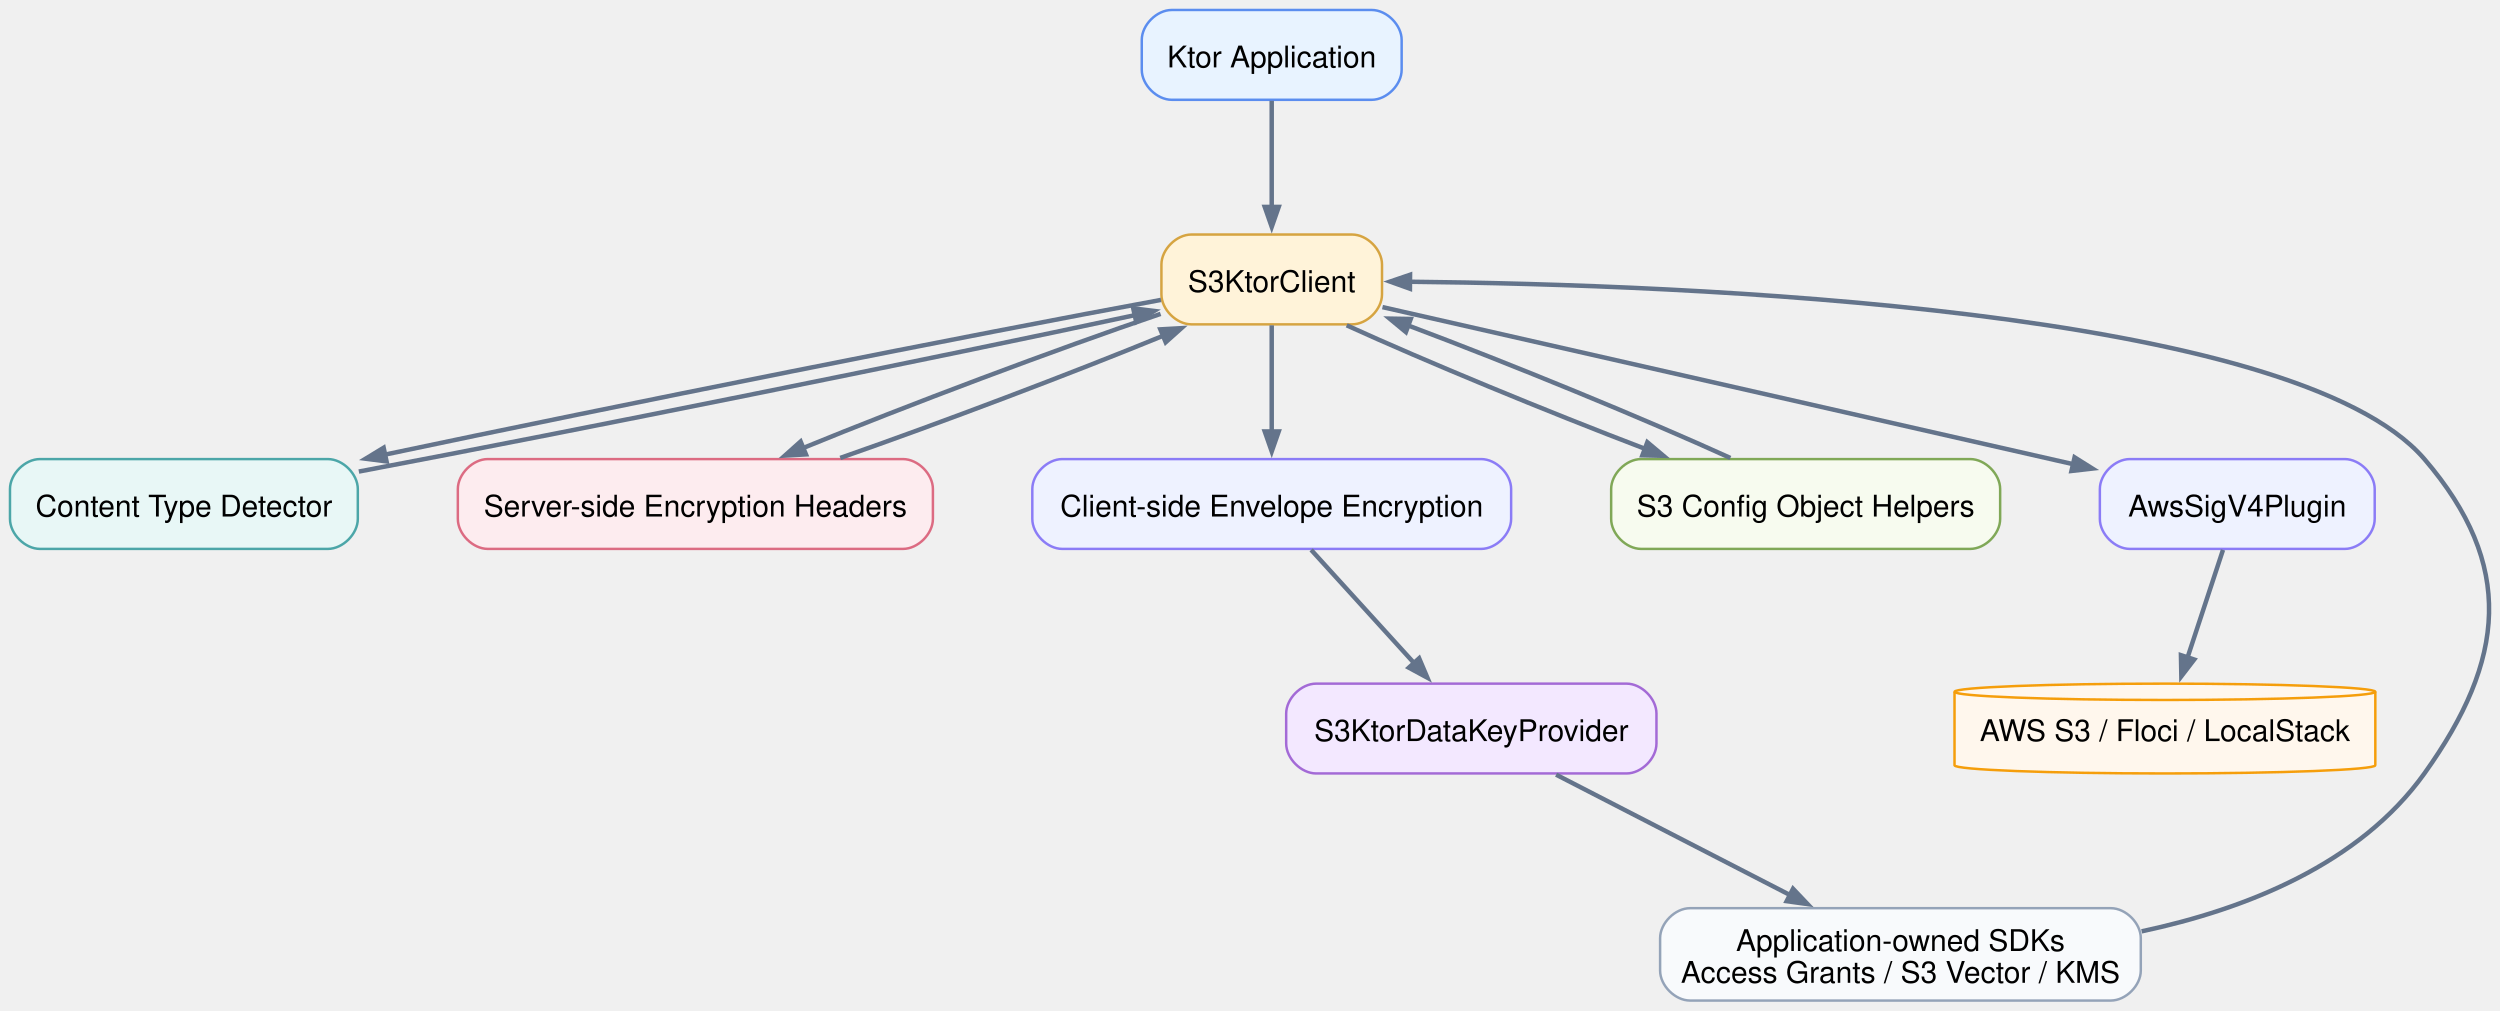
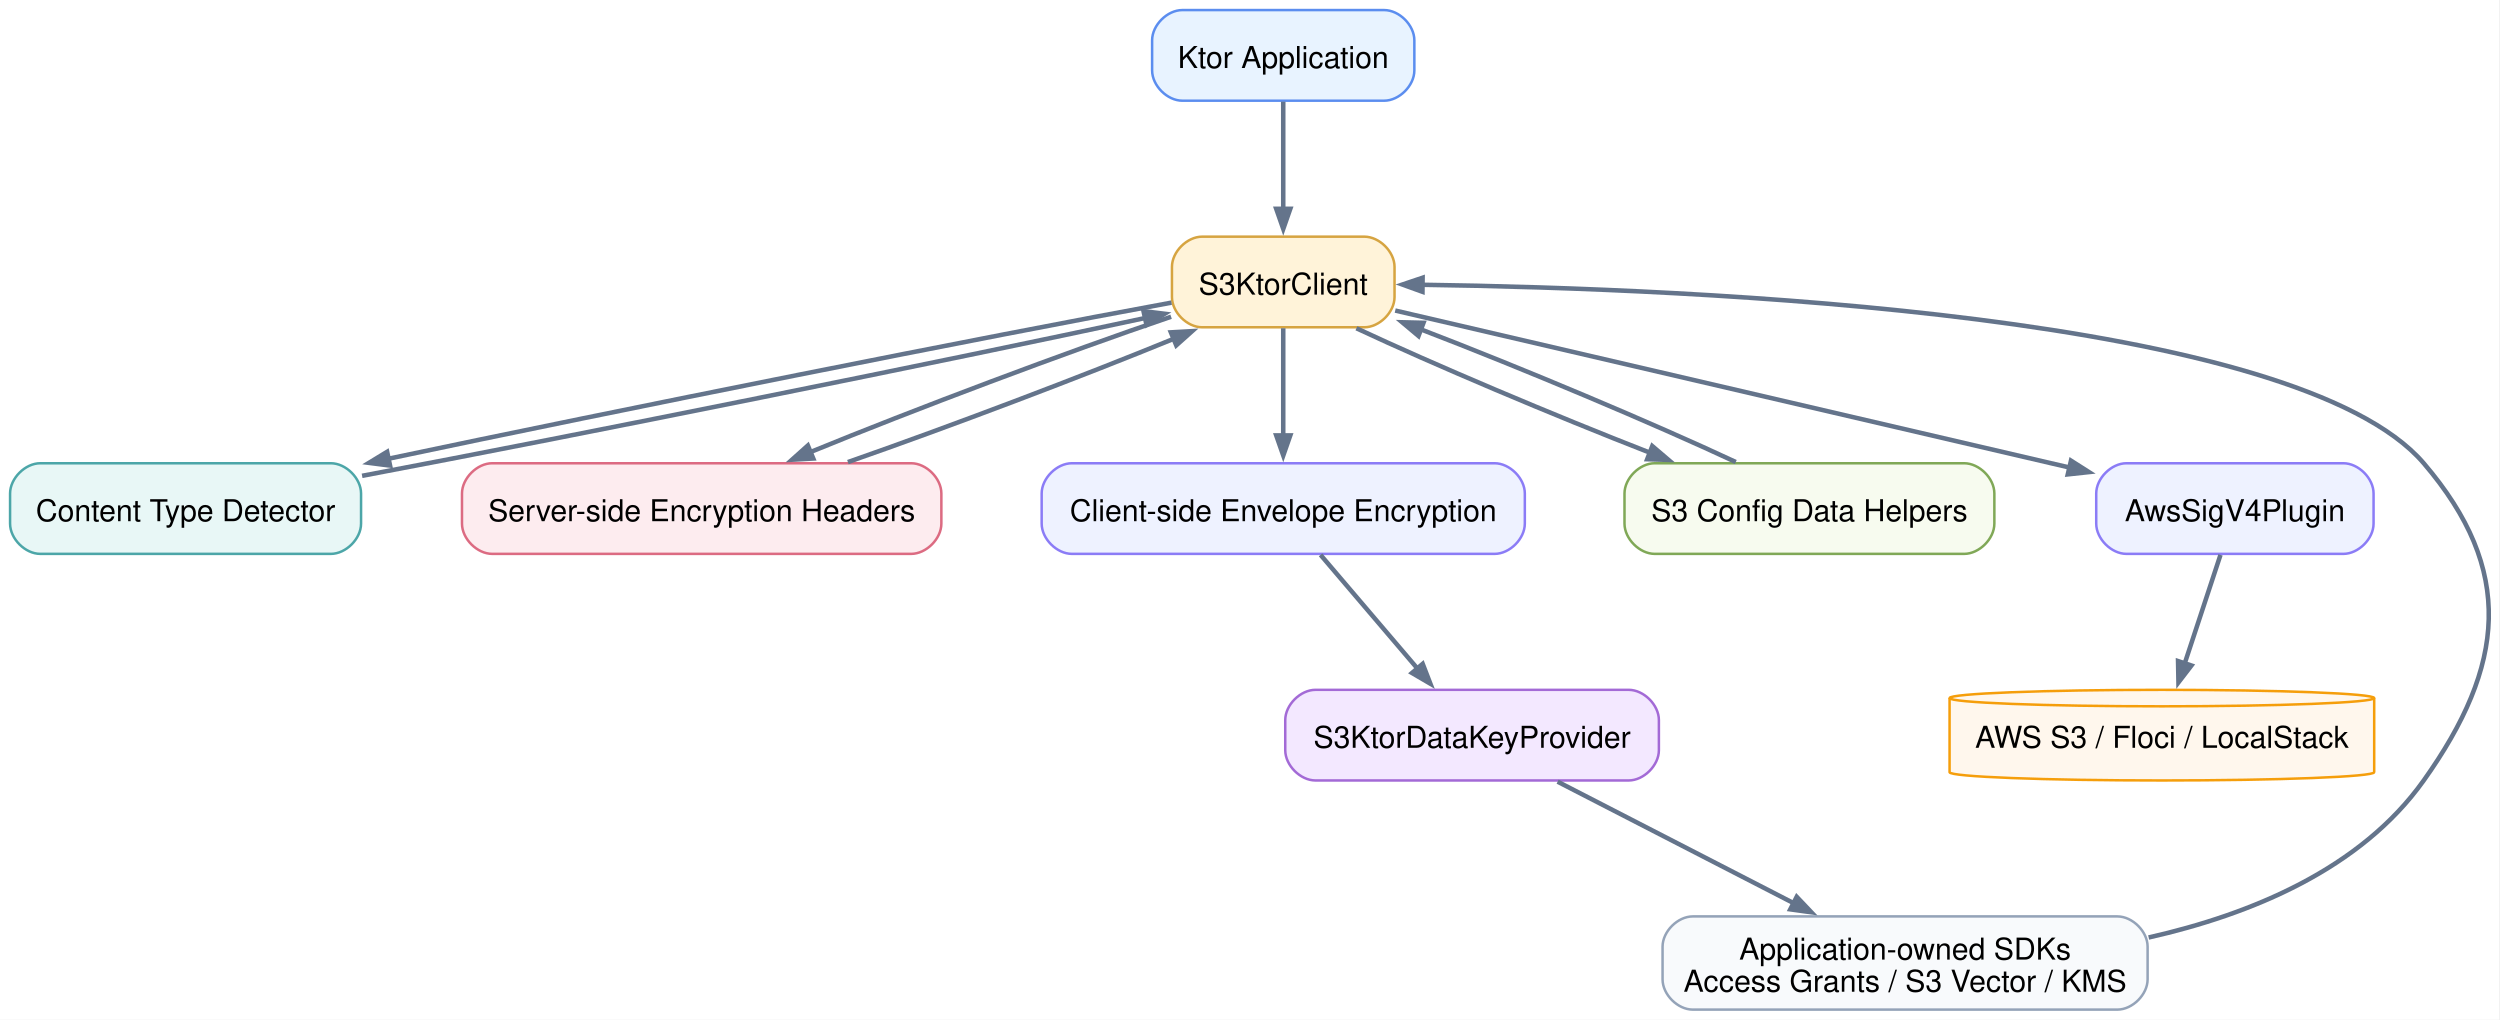
- <svg xmlns="http://www.w3.org/2000/svg" width="1002pt" height="405pt" viewBox="0.00 0.00 1002.00 405.00">
+ <svg xmlns="http://www.w3.org/2000/svg" width="993pt" height="405pt" viewBox="0.00 0.00 993.00 405.00">
  <g id="graph0" class="graph" transform="scale(1 1) rotate(0) translate(4 401.02)">
+     <polygon fill="#ffffff" stroke="none" points="-4,4 -4,-401.02 988.65,-401.02 988.65,4 -4,4" />
    <g id="node1" class="node">
      <path fill="#e8f3ff" stroke="#5b8def" d="M545.78,-397.02C545.78,-397.02 465.62,-397.02 465.62,-397.02 459.62,-397.02 453.62,-391.02 453.62,-385.02 453.62,-385.02 453.62,-373.02 453.62,-373.02 453.62,-367.02 459.62,-361.02 465.62,-361.02 465.62,-361.02 545.78,-361.02 545.78,-361.02 551.78,-361.02 557.78,-367.02 557.78,-373.02 557.78,-373.02 557.78,-385.02 557.78,-385.02 557.78,-391.02 551.78,-397.02 545.78,-397.02" />
      <text xml:space="preserve" text-anchor="middle" x="505.7" y="-374" font-family="Helvetica,sans-Serif" font-size="12.00">Ktor Application</text>
    </g>
    <g id="node2" class="node">
      <path fill="#fff3d9" stroke="#d6a441" d="M537.91,-307.02C537.91,-307.02 473.5,-307.02 473.5,-307.02 467.5,-307.02 461.5,-301.02 461.5,-295.02 461.5,-295.02 461.5,-283.02 461.5,-283.02 461.5,-277.02 467.5,-271.02 473.5,-271.02 473.5,-271.02 537.91,-271.02 537.91,-271.02 543.91,-271.02 549.91,-277.02 549.91,-283.02 549.91,-283.02 549.91,-295.02 549.91,-295.02 549.91,-301.02 543.91,-307.02 537.91,-307.02" />
      <text xml:space="preserve" text-anchor="middle" x="505.7" y="-284" font-family="Helvetica,sans-Serif" font-size="12.00">S3KtorClient</text>
    </g>
    <g id="edge1" class="edge">
      <path fill="none" stroke="#64748b" stroke-width="1.8" d="M505.7,-360.63C505.7,-348.46 505.7,-331.93 505.7,-317.93" />
      <polygon fill="#64748b" stroke="#64748b" stroke-width="1.8" points="508.51,-318.09 505.71,-310.09 502.91,-318.09 508.51,-318.09" />
    </g>
    <g id="node3" class="node">
      <path fill="#e8f7f6" stroke="#4ca6a8" d="M127.41,-217.02C127.41,-217.02 12,-217.02 12,-217.02 6,-217.02 0,-211.02 0,-205.02 0,-205.02 0,-193.02 0,-193.02 0,-187.02 6,-181.02 12,-181.02 12,-181.02 127.41,-181.02 127.41,-181.02 133.41,-181.02 139.41,-187.02 139.41,-193.02 139.41,-193.02 139.41,-205.02 139.41,-205.02 139.41,-211.02 133.41,-217.02 127.41,-217.02" />
      <text xml:space="preserve" text-anchor="middle" x="69.7" y="-193.99" font-family="Helvetica,sans-Serif" font-size="12.00">Content Type Detector</text>
    </g>
    <g id="edge2" class="edge">
      <path fill="none" stroke="#64748b" stroke-width="1.8" d="M461.33,-280.82C388.02,-267.4 241.96,-238.18 150.22,-218.8" />
      <polygon fill="#64748b" stroke="#64748b" stroke-width="1.8" points="150.93,-216.09 142.53,-217.17 149.77,-221.57 150.93,-216.09" />
    </g>
    <g id="node4" class="node">
      <path fill="#fdecef" stroke="#dc6b82" d="M357.91,-217.02C357.91,-217.02 191.5,-217.02 191.5,-217.02 185.5,-217.02 179.5,-211.02 179.5,-205.02 179.5,-205.02 179.5,-193.02 179.5,-193.02 179.5,-187.02 185.5,-181.02 191.5,-181.02 191.5,-181.02 357.91,-181.02 357.91,-181.02 363.91,-181.02 369.91,-187.02 369.91,-193.02 369.91,-193.02 369.91,-205.02 369.91,-205.02 369.91,-211.02 363.91,-217.02 357.91,-217.02" />
      <text xml:space="preserve" text-anchor="middle" x="274.7" y="-193.99" font-family="Helvetica,sans-Serif" font-size="12.00">Server-side Encryption Headers</text>
    </g>
    <g id="edge3" class="edge">
      <path fill="none" stroke="#64748b" stroke-width="1.8" d="M461.16,-275.22C419.61,-261.13 358.82,-238.24 317.78,-221.41" />
      <polygon fill="#64748b" stroke="#64748b" stroke-width="1.8" points="319.03,-218.9 310.57,-218.42 316.89,-224.07 319.03,-218.9" />
    </g>
    <g id="node5" class="node">
      <path fill="#eef2ff" stroke="#8b7cf6" d="M589.66,-217.02C589.66,-217.02 421.75,-217.02 421.75,-217.02 415.75,-217.02 409.75,-211.02 409.75,-205.02 409.75,-205.02 409.75,-193.02 409.75,-193.02 409.75,-187.02 415.75,-181.02 421.75,-181.02 421.75,-181.02 589.66,-181.02 589.66,-181.02 595.66,-181.02 601.66,-187.02 601.66,-193.02 601.66,-193.02 601.66,-205.02 601.66,-205.02 601.66,-211.02 595.66,-217.02 589.66,-217.02" />
      <text xml:space="preserve" text-anchor="middle" x="505.7" y="-193.99" font-family="Helvetica,sans-Serif" font-size="12.00">Client-side Envelope Encryption</text>
    </g>
    <g id="edge4" class="edge">
      <path fill="none" stroke="#64748b" stroke-width="1.8" d="M505.7,-270.63C505.7,-258.46 505.7,-241.93 505.7,-227.93" />
      <polygon fill="#64748b" stroke="#64748b" stroke-width="1.8" points="508.51,-228.09 505.71,-220.09 502.91,-228.09 508.51,-228.09" />
    </g>
    <g id="node7" class="node">
-       <path fill="#f7fbef" stroke="#80a857" d="M785.66,-217.02C785.66,-217.02 653.75,-217.02 653.75,-217.02 647.75,-217.02 641.75,-211.02 641.75,-205.02 641.75,-205.02 641.75,-193.02 641.75,-193.02 641.75,-187.02 647.75,-181.02 653.75,-181.02 653.75,-181.02 785.66,-181.02 785.66,-181.02 791.66,-181.02 797.66,-187.02 797.66,-193.02 797.66,-193.02 797.66,-205.02 797.66,-205.02 797.66,-211.02 791.66,-217.02 785.66,-217.02" />
-       <text xml:space="preserve" text-anchor="middle" x="719.7" y="-193.99" font-family="Helvetica,sans-Serif" font-size="12.00">S3 Config Object Helpers</text>
+       <path fill="#f7fbef" stroke="#80a857" d="M776.16,-217.02C776.16,-217.02 653.25,-217.02 653.25,-217.02 647.25,-217.02 641.25,-211.02 641.25,-205.02 641.25,-205.02 641.25,-193.02 641.25,-193.02 641.25,-187.02 647.25,-181.02 653.25,-181.02 653.25,-181.02 776.16,-181.02 776.16,-181.02 782.16,-181.02 788.16,-187.02 788.16,-193.02 788.16,-193.02 788.16,-205.02 788.16,-205.02 788.16,-211.02 782.16,-217.02 776.16,-217.02" />
+       <text xml:space="preserve" text-anchor="middle" x="714.7" y="-193.99" font-family="Helvetica,sans-Serif" font-size="12.00">S3 Config Data Helpers</text>
    </g>
    <g id="edge6" class="edge">
-       <path fill="none" stroke="#64748b" stroke-width="1.8" d="M535.75,-270.63C566.93,-256.41 615.71,-236.25 655.41,-221.1" />
-       <polygon fill="#64748b" stroke="#64748b" stroke-width="1.8" points="656.25,-223.78 662.74,-218.33 654.27,-218.54 656.25,-223.78" />
+       <path fill="none" stroke="#64748b" stroke-width="1.8" d="M534.77,-270.63C565.14,-256.41 612.76,-236.25 651.61,-221.1" />
+       <polygon fill="#64748b" stroke="#64748b" stroke-width="1.8" points="652.28,-223.85 658.74,-218.35 650.26,-218.62 652.28,-223.85" />
    </g>
    <g id="node8" class="node">
-       <path fill="#eef2ff" stroke="#8b7cf6" d="M935.78,-217.02C935.78,-217.02 849.62,-217.02 849.62,-217.02 843.62,-217.02 837.62,-211.02 837.62,-205.02 837.62,-205.02 837.62,-193.02 837.62,-193.02 837.62,-187.02 843.62,-181.02 849.62,-181.02 849.62,-181.02 935.78,-181.02 935.78,-181.02 941.78,-181.02 947.78,-187.02 947.78,-193.02 947.78,-193.02 947.78,-205.02 947.78,-205.02 947.78,-211.02 941.78,-217.02 935.78,-217.02" />
-       <text xml:space="preserve" text-anchor="middle" x="892.7" y="-193.99" font-family="Helvetica,sans-Serif" font-size="12.00">AwsSigV4Plugin</text>
+       <path fill="#eef2ff" stroke="#8b7cf6" d="M926.78,-217.02C926.78,-217.02 840.62,-217.02 840.62,-217.02 834.62,-217.02 828.62,-211.02 828.62,-205.02 828.62,-205.02 828.62,-193.02 828.62,-193.02 828.62,-187.02 834.62,-181.02 840.62,-181.02 840.62,-181.02 926.78,-181.02 926.78,-181.02 932.78,-181.02 938.78,-187.02 938.78,-193.02 938.78,-193.02 938.78,-205.02 938.78,-205.02 938.78,-211.02 932.78,-217.02 926.78,-217.02" />
+       <text xml:space="preserve" text-anchor="middle" x="883.7" y="-193.99" font-family="Helvetica,sans-Serif" font-size="12.00">AwsSigV4Plugin</text>
    </g>
    <g id="edge7" class="edge">
-       <path fill="none" stroke="#64748b" stroke-width="1.8" d="M550.1,-277.93C618.03,-262.48 748.16,-232.89 827.03,-214.95" />
-       <polygon fill="#64748b" stroke="#64748b" stroke-width="1.8" points="827.49,-217.72 834.67,-213.22 826.25,-212.26 827.49,-217.72" />
+       <path fill="none" stroke="#64748b" stroke-width="1.8" d="M550.18,-277.67C616.48,-262.23 741.65,-233.09 818.37,-215.23" />
+       <polygon fill="#64748b" stroke="#64748b" stroke-width="1.8" points="818.59,-218.05 825.74,-213.51 817.32,-212.6 818.59,-218.05" />
    </g>
    <g id="edge9" class="edge">
      <path fill="none" stroke="#64748b" stroke-width="1.8" d="M139.82,-212.02C226.65,-228.41 371.97,-257.71 451.04,-274.75" />
      <polygon fill="#64748b" stroke="#64748b" stroke-width="1.8" points="450.2,-277.43 458.62,-276.39 451.39,-271.96 450.2,-277.43" />
    </g>
    <g id="edge10" class="edge">
      <path fill="none" stroke="#64748b" stroke-width="1.8" d="M332.78,-217.48C373.2,-231.59 425.81,-251.53 462.59,-266.61" />
      <polygon fill="#64748b" stroke="#64748b" stroke-width="1.8" points="461.07,-269.01 469.53,-269.49 463.21,-263.84 461.07,-269.01" />
    </g>
    <g id="node6" class="node">
-       <path fill="#f3e8ff" stroke="#a36ad6" d="M647.91,-127.02C647.91,-127.02 523.5,-127.02 523.5,-127.02 517.5,-127.02 511.5,-121.02 511.5,-115.02 511.5,-115.02 511.5,-103.02 511.5,-103.02 511.5,-97.02 517.5,-91.02 523.5,-91.02 523.5,-91.02 647.91,-91.02 647.91,-91.02 653.91,-91.02 659.91,-97.02 659.91,-103.02 659.91,-103.02 659.91,-115.02 659.91,-115.02 659.91,-121.02 653.91,-127.02 647.91,-127.02" />
-       <text xml:space="preserve" text-anchor="middle" x="585.7" y="-103.99" font-family="Helvetica,sans-Serif" font-size="12.00">S3KtorDataKeyProvider</text>
+       <path fill="#f3e8ff" stroke="#a36ad6" d="M642.91,-127.02C642.91,-127.02 518.5,-127.02 518.5,-127.02 512.5,-127.02 506.5,-121.02 506.5,-115.02 506.5,-115.02 506.5,-103.02 506.5,-103.02 506.5,-97.02 512.5,-91.02 518.5,-91.02 518.5,-91.02 642.91,-91.02 642.91,-91.02 648.91,-91.02 654.91,-97.02 654.91,-103.02 654.91,-103.02 654.91,-115.02 654.91,-115.02 654.91,-121.02 648.91,-127.02 642.91,-127.02" />
+       <text xml:space="preserve" text-anchor="middle" x="580.7" y="-103.99" font-family="Helvetica,sans-Serif" font-size="12.00">S3KtorDataKeyProvider</text>
    </g>
    <g id="edge5" class="edge">
-       <path fill="none" stroke="#64748b" stroke-width="1.8" d="M521.51,-180.63C533.34,-167.62 549.7,-149.62 562.95,-135.06" />
-       <polygon fill="#64748b" stroke="#64748b" stroke-width="1.8" points="564.79,-137.19 568.1,-129.39 560.65,-133.42 564.79,-137.19" />
+       <path fill="none" stroke="#64748b" stroke-width="1.8" d="M520.52,-180.63C531.51,-167.74 546.67,-149.95 559.02,-135.46" />
+       <polygon fill="#64748b" stroke="#64748b" stroke-width="1.8" points="561.09,-137.35 564.15,-129.44 556.83,-133.72 561.09,-137.35" />
    </g>
    <g id="node10" class="node">
-       <path fill="#f8fafc" stroke="#94a3b8" d="M842.03,-37.02C842.03,-37.02 673.37,-37.02 673.37,-37.02 667.37,-37.02 661.37,-31.02 661.37,-25.02 661.37,-25.02 661.37,-12 661.37,-12 661.37,-6 667.37,0 673.37,0 673.37,0 842.03,0 842.03,0 848.03,0 854.03,-6 854.03,-12 854.03,-12 854.03,-25.02 854.03,-25.02 854.03,-31.02 848.03,-37.02 842.03,-37.02" />
-       <text xml:space="preserve" text-anchor="middle" x="757.7" y="-19.86" font-family="Helvetica,sans-Serif" font-size="12.00">Application-owned SDKs</text>
-       <text xml:space="preserve" text-anchor="middle" x="757.7" y="-7.11" font-family="Helvetica,sans-Serif" font-size="12.00">Access Grants / S3 Vector / KMS</text>
+       <path fill="#f8fafc" stroke="#94a3b8" d="M837.03,-37.02C837.03,-37.02 668.37,-37.02 668.37,-37.02 662.37,-37.02 656.37,-31.02 656.37,-25.02 656.37,-25.02 656.37,-12 656.37,-12 656.37,-6 662.37,0 668.37,0 668.37,0 837.03,0 837.03,0 843.03,0 849.03,-6 849.03,-12 849.03,-12 849.03,-25.02 849.03,-25.02 849.03,-31.02 843.03,-37.02 837.03,-37.02" />
+       <text xml:space="preserve" text-anchor="middle" x="752.7" y="-19.86" font-family="Helvetica,sans-Serif" font-size="12.00">Application-owned SDKs</text>
+       <text xml:space="preserve" text-anchor="middle" x="752.7" y="-7.11" font-family="Helvetica,sans-Serif" font-size="12.00">Access Grants / S3 Vector / KMS</text>
    </g>
    <g id="edge12" class="edge">
-       <path fill="none" stroke="#64748b" stroke-width="1.8" d="M619.69,-90.53C646.63,-76.67 684.49,-57.19 713.74,-42.13" />
-       <polygon fill="#64748b" stroke="#64748b" stroke-width="1.8" points="714.65,-44.81 720.49,-38.66 712.09,-39.83 714.65,-44.81" />
+       <path fill="none" stroke="#64748b" stroke-width="1.8" d="M614.69,-90.53C641.63,-76.67 679.49,-57.19 708.74,-42.13" />
+       <polygon fill="#64748b" stroke="#64748b" stroke-width="1.8" points="709.65,-44.81 715.49,-38.66 707.09,-39.83 709.65,-44.81" />
    </g>
    <g id="edge11" class="edge">
-       <path fill="none" stroke="#64748b" stroke-width="1.8" d="M689.54,-217.46C655.75,-232.86 601.4,-255.21 560.28,-270.61" />
-       <polygon fill="#64748b" stroke="#64748b" stroke-width="1.8" points="559.48,-267.92 552.95,-273.32 561.42,-273.17 559.48,-267.92" />
+       <path fill="none" stroke="#64748b" stroke-width="1.8" d="M685.45,-217.5C652.81,-232.77 600.39,-254.85 560.3,-270.22" />
+       <polygon fill="#64748b" stroke="#64748b" stroke-width="1.8" points="559.43,-267.56 552.94,-273.01 561.41,-272.8 559.43,-267.56" />
    </g>
    <g id="node9" class="node">
-       <path fill="#fff7ed" stroke="#f59e0b" d="M948.03,-123.75C948.03,-125.55 910.24,-127.02 863.7,-127.02 817.17,-127.02 779.37,-125.55 779.37,-123.75 779.37,-123.75 779.37,-94.29 779.37,-94.29 779.37,-92.49 817.17,-91.02 863.7,-91.02 910.24,-91.02 948.03,-92.49 948.03,-94.29 948.03,-94.29 948.03,-123.75 948.03,-123.75" />
-       <path fill="none" stroke="#f59e0b" d="M948.03,-123.75C948.03,-121.94 910.24,-120.47 863.7,-120.47 817.17,-120.47 779.37,-121.94 779.37,-123.75" />
-       <text xml:space="preserve" text-anchor="middle" x="863.7" y="-103.99" font-family="Helvetica,sans-Serif" font-size="12.00">AWS S3 / Floci / LocalStack</text>
+       <path fill="#fff7ed" stroke="#f59e0b" d="M939.03,-123.75C939.03,-125.55 901.24,-127.02 854.7,-127.02 808.17,-127.02 770.37,-125.55 770.37,-123.75 770.37,-123.75 770.37,-94.29 770.37,-94.29 770.37,-92.49 808.17,-91.02 854.7,-91.02 901.24,-91.02 939.03,-92.49 939.03,-94.29 939.03,-94.29 939.03,-123.75 939.03,-123.75" />
+       <path fill="none" stroke="#f59e0b" d="M939.03,-123.75C939.03,-121.94 901.24,-120.47 854.7,-120.47 808.17,-120.47 770.37,-121.94 770.37,-123.75" />
+       <text xml:space="preserve" text-anchor="middle" x="854.7" y="-103.99" font-family="Helvetica,sans-Serif" font-size="12.00">AWS S3 / Floci / LocalStack</text>
    </g>
    <g id="edge8" class="edge">
-       <path fill="none" stroke="#64748b" stroke-width="1.8" d="M886.98,-180.63C882.92,-168.34 877.41,-151.61 872.77,-137.51" />
-       <polygon fill="#64748b" stroke="#64748b" stroke-width="1.8" points="875.44,-136.68 870.28,-129.96 870.12,-138.43 875.44,-136.68" />
+       <path fill="none" stroke="#64748b" stroke-width="1.8" d="M877.98,-180.63C873.92,-168.34 868.41,-151.61 863.77,-137.51" />
+       <polygon fill="#64748b" stroke="#64748b" stroke-width="1.8" points="866.44,-136.68 861.28,-129.96 861.12,-138.43 866.44,-136.68" />
    </g>
    <g id="edge13" class="edge">
-       <path fill="none" stroke="#64748b" stroke-width="1.8" d="M854.37,-27.74C896.34,-36.68 941.76,-54.77 967.7,-91.02 1000.3,-136.56 1004.17,-174.52 967.7,-217.02 915.86,-277.44 672.08,-286.95 561.04,-288.1" />
-       <polygon fill="#64748b" stroke="#64748b" stroke-width="1.8" points="561.1,-285.3 553.13,-288.16 561.15,-290.9 561.1,-285.3" />
+       <path fill="none" stroke="#64748b" stroke-width="1.8" d="M849.44,-28.65C890.1,-37.83 933.69,-55.85 958.7,-91.02 991.17,-136.65 995.11,-174.47 958.7,-217.02 908.06,-276.22 670.04,-286.4 560.78,-287.91" />
+       <polygon fill="#64748b" stroke="#64748b" stroke-width="1.8" points="561,-285.11 553.03,-288 561.06,-290.71 561,-285.11" />
    </g>
  </g>
</svg>
